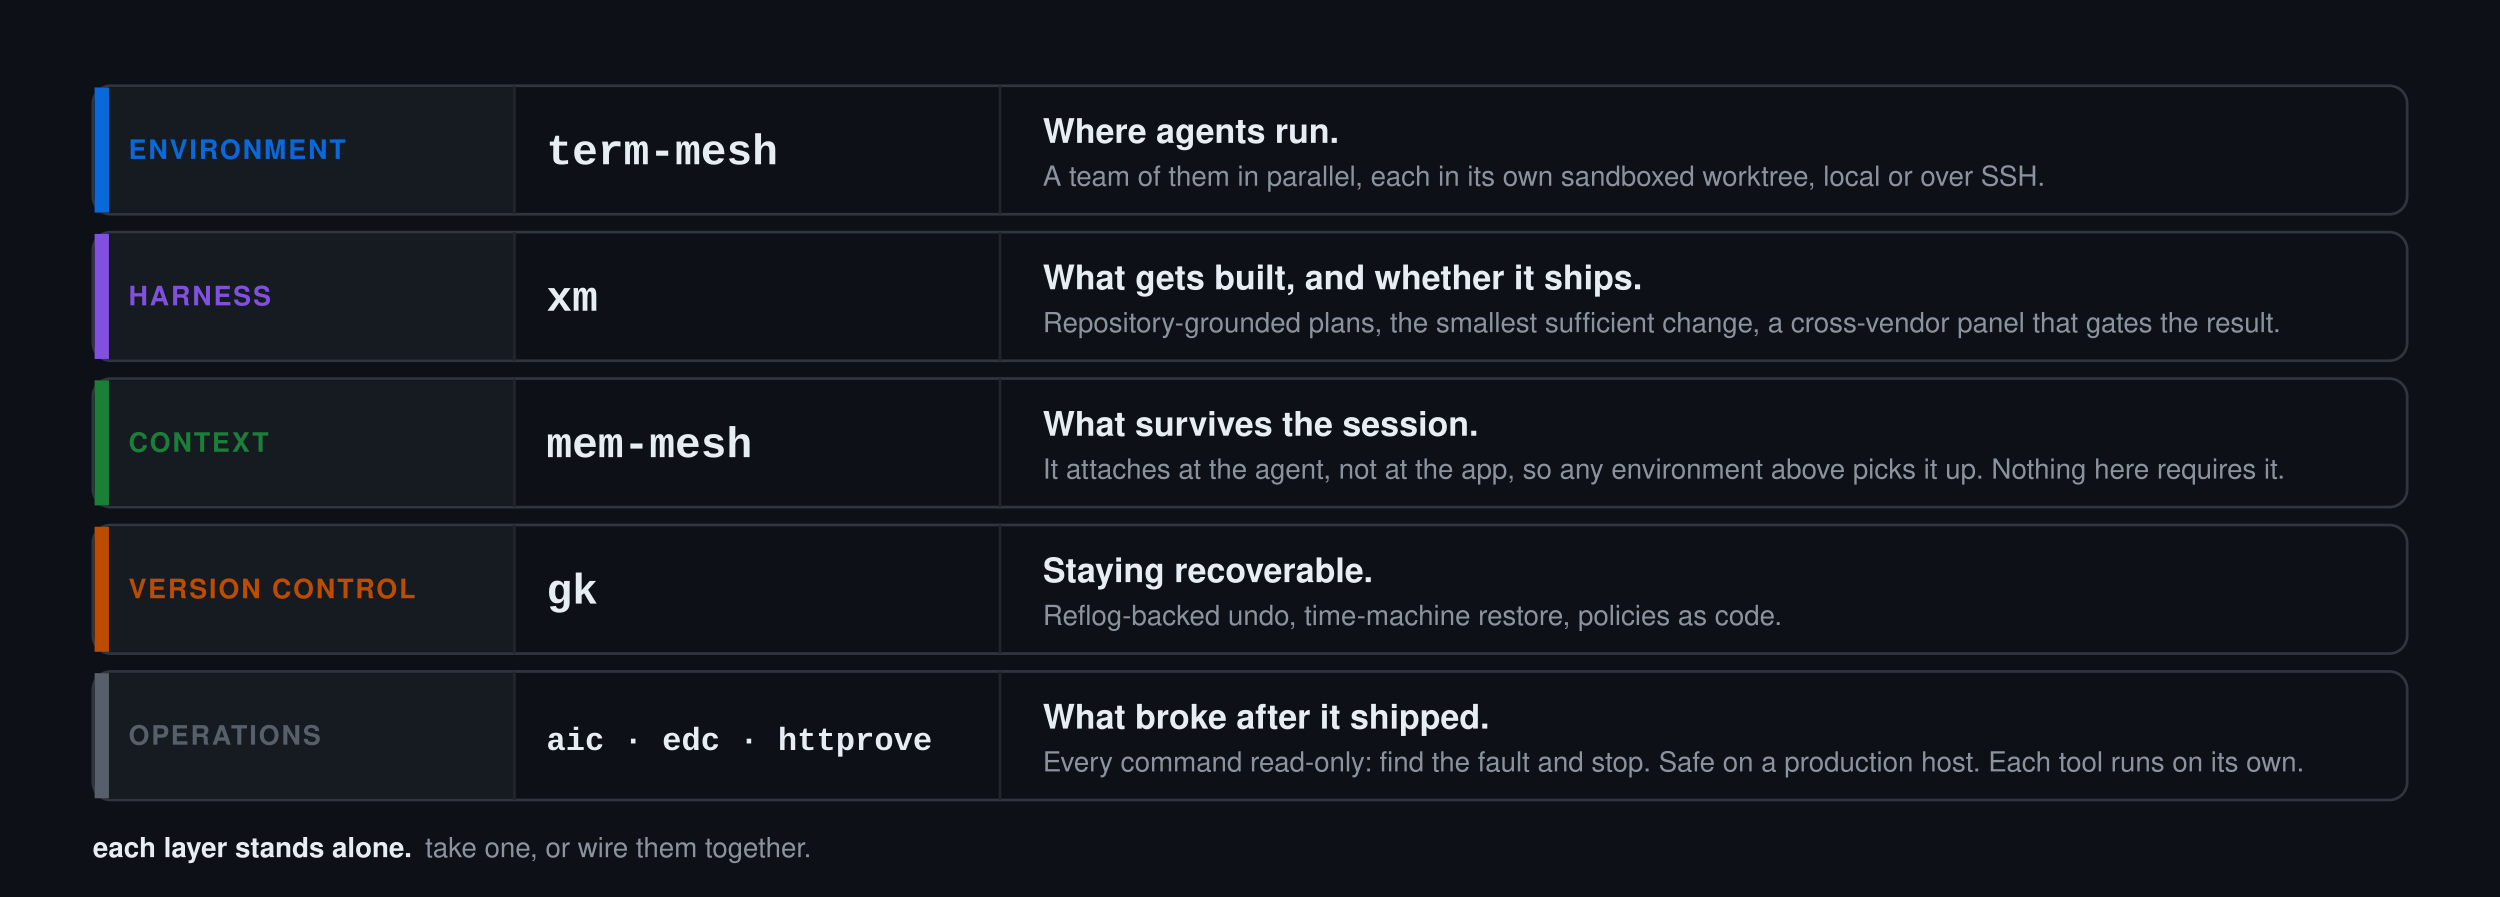
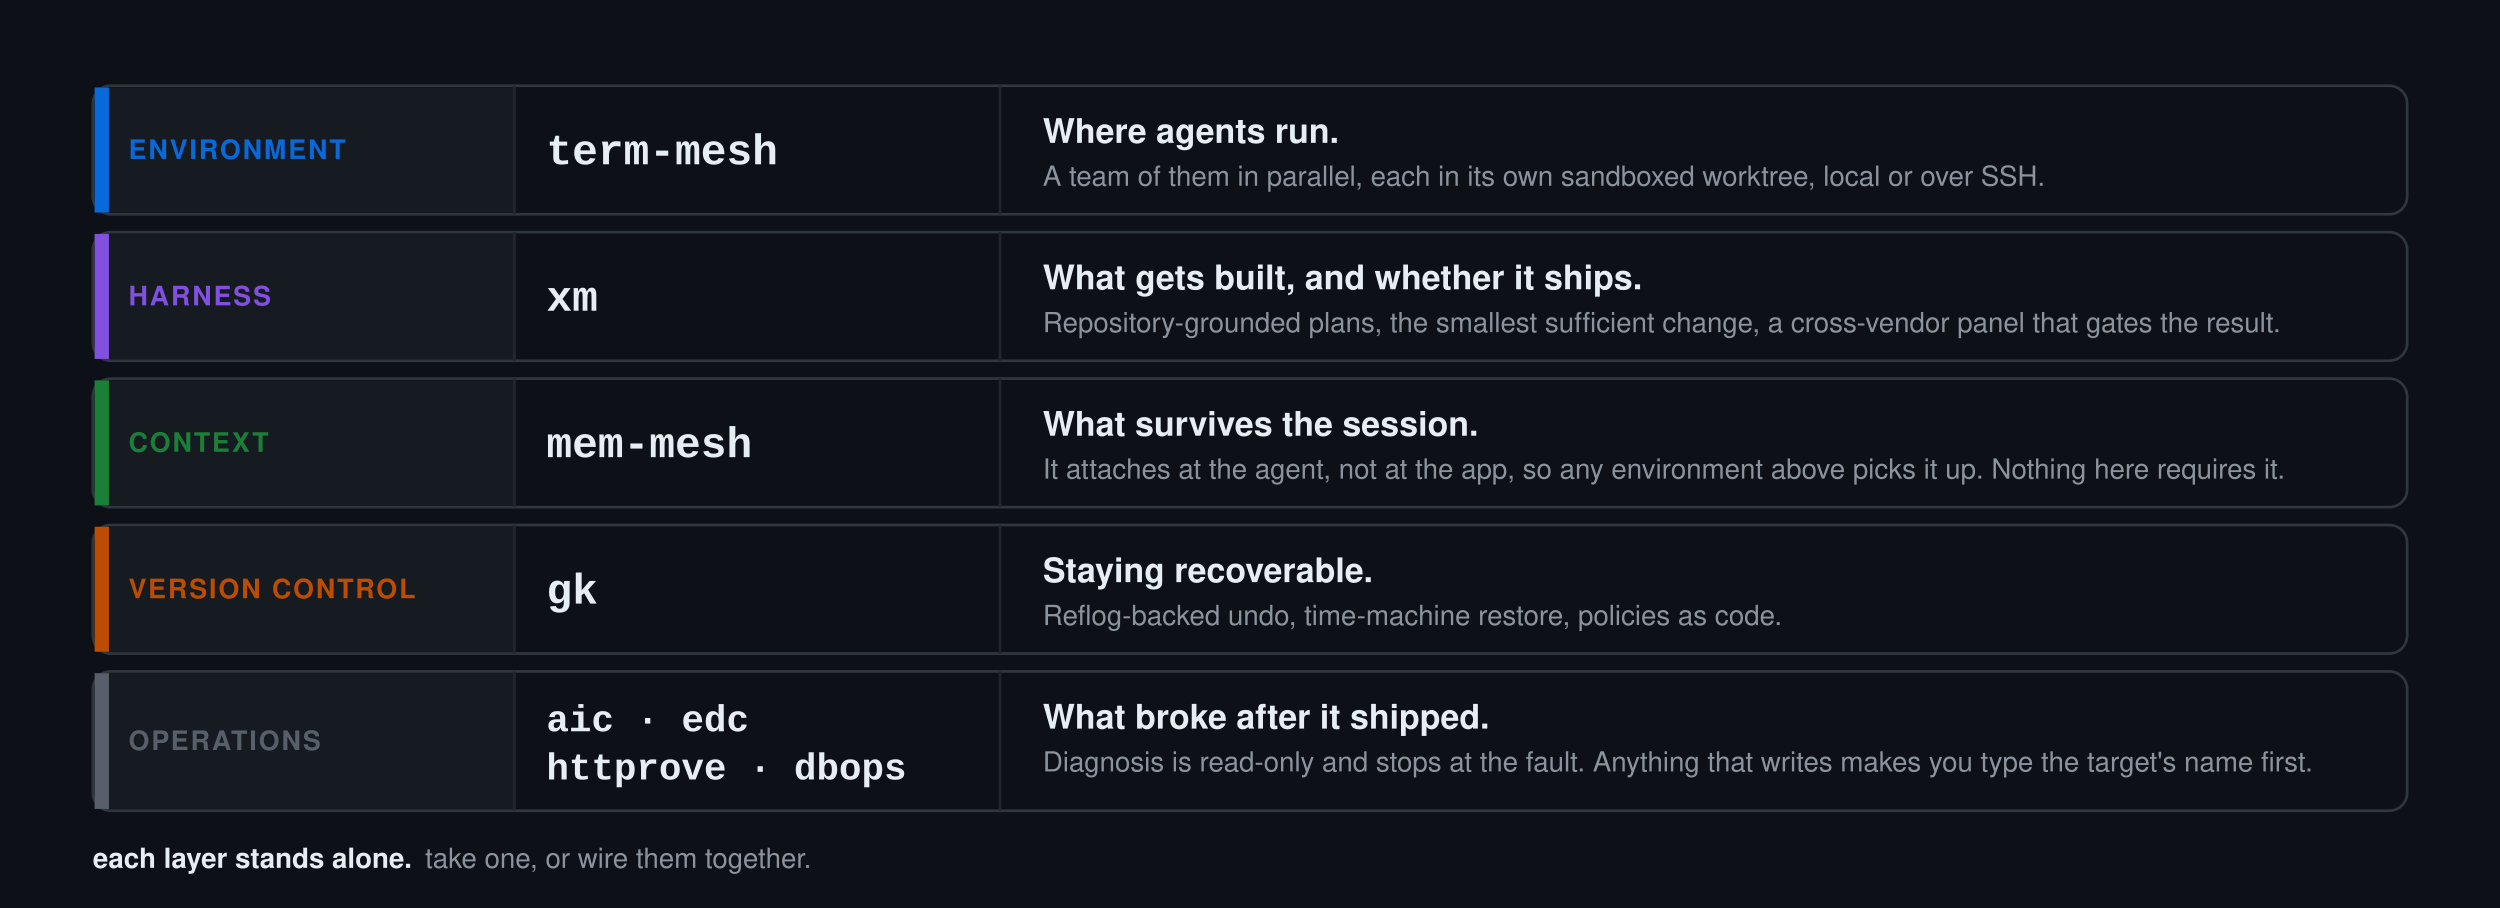
- <svg xmlns="http://www.w3.org/2000/svg" width="1400" height="502" viewBox="0 0 1400 502" role="img" aria-label="x-mesh — layers — stack">
-   <rect x="0" y="0" width="1400" height="530" fill="#0d1117" />
+ <svg xmlns="http://www.w3.org/2000/svg" width="1400" height="508" viewBox="0 0 1400 508" role="img" aria-label="x-mesh — layers — stack">
+   <rect x="0" y="0" width="1400" height="536" fill="#0d1117" />
  <rect x="52" y="48" width="1296" height="72" rx="10" fill="#0d1117" stroke="#30363d" stroke-width="1.5" />
  <rect x="53" y="49" width="236" height="70" fill="#161b22" />
  <rect x="53" y="49" width="8" height="70" fill="#0969da" />
  <line x1="288" y1="48" x2="288" y2="120" stroke="#21262d" stroke-width="1.5" />
  <line x1="560" y1="48" x2="560" y2="120" stroke="#21262d" stroke-width="1.5" />
  <text x="72" y="89" fill="#0969da" font-family="-apple-system,BlinkMacSystemFont,&quot;Segoe UI&quot;,Helvetica,Arial,sans-serif" font-size="15" font-weight="700" letter-spacing="1.1" xml:space="preserve">ENVIRONMENT</text>
  <text x="306" y="92" fill="#e6edf3" font-family="ui-monospace,SFMono-Regular,&quot;SF Mono&quot;,Menlo,Consolas,&quot;Liberation Mono&quot;,monospace" font-size="24" font-weight="600" xml:space="preserve">term-mesh</text>
  <text x="584" y="80" fill="#e6edf3" font-family="-apple-system,BlinkMacSystemFont,&quot;Segoe UI&quot;,Helvetica,Arial,sans-serif" font-size="19" font-weight="600" xml:space="preserve">Where agents run.</text>
  <text x="584" y="104" fill="#8b949e" font-family="-apple-system,BlinkMacSystemFont,&quot;Segoe UI&quot;,Helvetica,Arial,sans-serif" font-size="15.5" xml:space="preserve">A team of them in parallel, each in its own sandboxed worktree, local or over SSH.</text>
  <rect x="52" y="130" width="1296" height="72" rx="10" fill="#0d1117" stroke="#30363d" stroke-width="1.5" />
  <rect x="53" y="131" width="236" height="70" fill="#161b22" />
  <rect x="53" y="131" width="8" height="70" fill="#8250df" />
  <line x1="288" y1="130" x2="288" y2="202" stroke="#21262d" stroke-width="1.5" />
  <line x1="560" y1="130" x2="560" y2="202" stroke="#21262d" stroke-width="1.5" />
  <text x="72" y="171" fill="#8250df" font-family="-apple-system,BlinkMacSystemFont,&quot;Segoe UI&quot;,Helvetica,Arial,sans-serif" font-size="15" font-weight="700" letter-spacing="1.1" xml:space="preserve">HARNESS</text>
  <text x="306" y="174" fill="#e6edf3" font-family="ui-monospace,SFMono-Regular,&quot;SF Mono&quot;,Menlo,Consolas,&quot;Liberation Mono&quot;,monospace" font-size="24" font-weight="600" xml:space="preserve">xm</text>
  <text x="584" y="162" fill="#e6edf3" font-family="-apple-system,BlinkMacSystemFont,&quot;Segoe UI&quot;,Helvetica,Arial,sans-serif" font-size="19" font-weight="600" xml:space="preserve">What gets built, and whether it ships.</text>
  <text x="584" y="186" fill="#8b949e" font-family="-apple-system,BlinkMacSystemFont,&quot;Segoe UI&quot;,Helvetica,Arial,sans-serif" font-size="15.5" xml:space="preserve">Repository-grounded plans, the smallest sufficient change, a cross-vendor panel that gates the result.</text>
  <rect x="52" y="212" width="1296" height="72" rx="10" fill="#0d1117" stroke="#30363d" stroke-width="1.5" />
  <rect x="53" y="213" width="236" height="70" fill="#161b22" />
  <rect x="53" y="213" width="8" height="70" fill="#1a7f37" />
  <line x1="288" y1="212" x2="288" y2="284" stroke="#21262d" stroke-width="1.5" />
  <line x1="560" y1="212" x2="560" y2="284" stroke="#21262d" stroke-width="1.5" />
  <text x="72" y="253" fill="#1a7f37" font-family="-apple-system,BlinkMacSystemFont,&quot;Segoe UI&quot;,Helvetica,Arial,sans-serif" font-size="15" font-weight="700" letter-spacing="1.1" xml:space="preserve">CONTEXT</text>
  <text x="306" y="256" fill="#e6edf3" font-family="ui-monospace,SFMono-Regular,&quot;SF Mono&quot;,Menlo,Consolas,&quot;Liberation Mono&quot;,monospace" font-size="24" font-weight="600" xml:space="preserve">mem-mesh</text>
  <text x="584" y="244" fill="#e6edf3" font-family="-apple-system,BlinkMacSystemFont,&quot;Segoe UI&quot;,Helvetica,Arial,sans-serif" font-size="19" font-weight="600" xml:space="preserve">What survives the session.</text>
  <text x="584" y="268" fill="#8b949e" font-family="-apple-system,BlinkMacSystemFont,&quot;Segoe UI&quot;,Helvetica,Arial,sans-serif" font-size="15.5" xml:space="preserve">It attaches at the agent, not at the app, so any environment above picks it up. Nothing here requires it.</text>
  <rect x="52" y="294" width="1296" height="72" rx="10" fill="#0d1117" stroke="#30363d" stroke-width="1.5" />
  <rect x="53" y="295" width="236" height="70" fill="#161b22" />
  <rect x="53" y="295" width="8" height="70" fill="#bc4c00" />
  <line x1="288" y1="294" x2="288" y2="366" stroke="#21262d" stroke-width="1.5" />
  <line x1="560" y1="294" x2="560" y2="366" stroke="#21262d" stroke-width="1.5" />
  <text x="72" y="335" fill="#bc4c00" font-family="-apple-system,BlinkMacSystemFont,&quot;Segoe UI&quot;,Helvetica,Arial,sans-serif" font-size="15" font-weight="700" letter-spacing="1.1" xml:space="preserve">VERSION CONTROL</text>
  <text x="306" y="338" fill="#e6edf3" font-family="ui-monospace,SFMono-Regular,&quot;SF Mono&quot;,Menlo,Consolas,&quot;Liberation Mono&quot;,monospace" font-size="24" font-weight="600" xml:space="preserve">gk</text>
  <text x="584" y="326" fill="#e6edf3" font-family="-apple-system,BlinkMacSystemFont,&quot;Segoe UI&quot;,Helvetica,Arial,sans-serif" font-size="19" font-weight="600" xml:space="preserve">Staying recoverable.</text>
  <text x="584" y="350" fill="#8b949e" font-family="-apple-system,BlinkMacSystemFont,&quot;Segoe UI&quot;,Helvetica,Arial,sans-serif" font-size="15.5" xml:space="preserve">Reflog-backed undo, time-machine restore, policies as code.</text>
-   <rect x="52" y="376" width="1296" height="72" rx="10" fill="#0d1117" stroke="#30363d" stroke-width="1.5" />
-   <rect x="53" y="377" width="236" height="70" fill="#161b22" />
-   <rect x="53" y="377" width="8" height="70" fill="#57606a" />
-   <line x1="288" y1="376" x2="288" y2="448" stroke="#21262d" stroke-width="1.5" />
-   <line x1="560" y1="376" x2="560" y2="448" stroke="#21262d" stroke-width="1.5" />
-   <text x="72" y="417" fill="#57606a" font-family="-apple-system,BlinkMacSystemFont,&quot;Segoe UI&quot;,Helvetica,Arial,sans-serif" font-size="15" font-weight="700" letter-spacing="1.1" xml:space="preserve">OPERATIONS</text>
-   <text x="306" y="420" fill="#e6edf3" font-family="ui-monospace,SFMono-Regular,&quot;SF Mono&quot;,Menlo,Consolas,&quot;Liberation Mono&quot;,monospace" font-size="18" font-weight="600" xml:space="preserve">aic · edc · httprove</text>
+   <rect x="52" y="376" width="1296" height="78" rx="10" fill="#0d1117" stroke="#30363d" stroke-width="1.5" />
+   <rect x="53" y="377" width="236" height="76" fill="#161b22" />
+   <rect x="53" y="377" width="8" height="76" fill="#57606a" />
+   <line x1="288" y1="376" x2="288" y2="454" stroke="#21262d" stroke-width="1.5" />
+   <line x1="560" y1="376" x2="560" y2="454" stroke="#21262d" stroke-width="1.5" />
+   <text x="72" y="420" fill="#57606a" font-family="-apple-system,BlinkMacSystemFont,&quot;Segoe UI&quot;,Helvetica,Arial,sans-serif" font-size="15" font-weight="700" letter-spacing="1.1" xml:space="preserve">OPERATIONS</text>
+   <text x="306" y="409.5" fill="#e6edf3" font-family="ui-monospace,SFMono-Regular,&quot;SF Mono&quot;,Menlo,Consolas,&quot;Liberation Mono&quot;,monospace" font-size="21" font-weight="600" xml:space="preserve">aic · edc</text>
+   <text x="306" y="436.5" fill="#e6edf3" font-family="ui-monospace,SFMono-Regular,&quot;SF Mono&quot;,Menlo,Consolas,&quot;Liberation Mono&quot;,monospace" font-size="21" font-weight="600" xml:space="preserve">httprove · dbops</text>
  <text x="584" y="408" fill="#e6edf3" font-family="-apple-system,BlinkMacSystemFont,&quot;Segoe UI&quot;,Helvetica,Arial,sans-serif" font-size="19" font-weight="600" xml:space="preserve">What broke after it shipped.</text>
-   <text x="584" y="432" fill="#8b949e" font-family="-apple-system,BlinkMacSystemFont,&quot;Segoe UI&quot;,Helvetica,Arial,sans-serif" font-size="15.5" xml:space="preserve">Every command read-only: find the fault and stop. Safe on a production host. Each tool runs on its own.</text>
-   <text x="52" y="480" fill="#e6edf3" font-family="-apple-system,BlinkMacSystemFont,&quot;Segoe UI&quot;,Helvetica,Arial,sans-serif" font-size="15.5" font-weight="700" xml:space="preserve">each layer stands alone.</text>
-   <text x="238.08" y="480" fill="#8b949e" font-family="-apple-system,BlinkMacSystemFont,&quot;Segoe UI&quot;,Helvetica,Arial,sans-serif" font-size="15.5" xml:space="preserve">take one, or wire them together.</text>
+   <text x="584" y="432" fill="#8b949e" font-family="-apple-system,BlinkMacSystemFont,&quot;Segoe UI&quot;,Helvetica,Arial,sans-serif" font-size="15.5" xml:space="preserve">Diagnosis is read-only and stops at the fault. Anything that writes makes you type the target's name first.</text>
+   <text x="52" y="486" fill="#e6edf3" font-family="-apple-system,BlinkMacSystemFont,&quot;Segoe UI&quot;,Helvetica,Arial,sans-serif" font-size="15.5" font-weight="700" xml:space="preserve">each layer stands alone.</text>
+   <text x="238.08" y="486" fill="#8b949e" font-family="-apple-system,BlinkMacSystemFont,&quot;Segoe UI&quot;,Helvetica,Arial,sans-serif" font-size="15.5" xml:space="preserve">take one, or wire them together.</text>
</svg>
